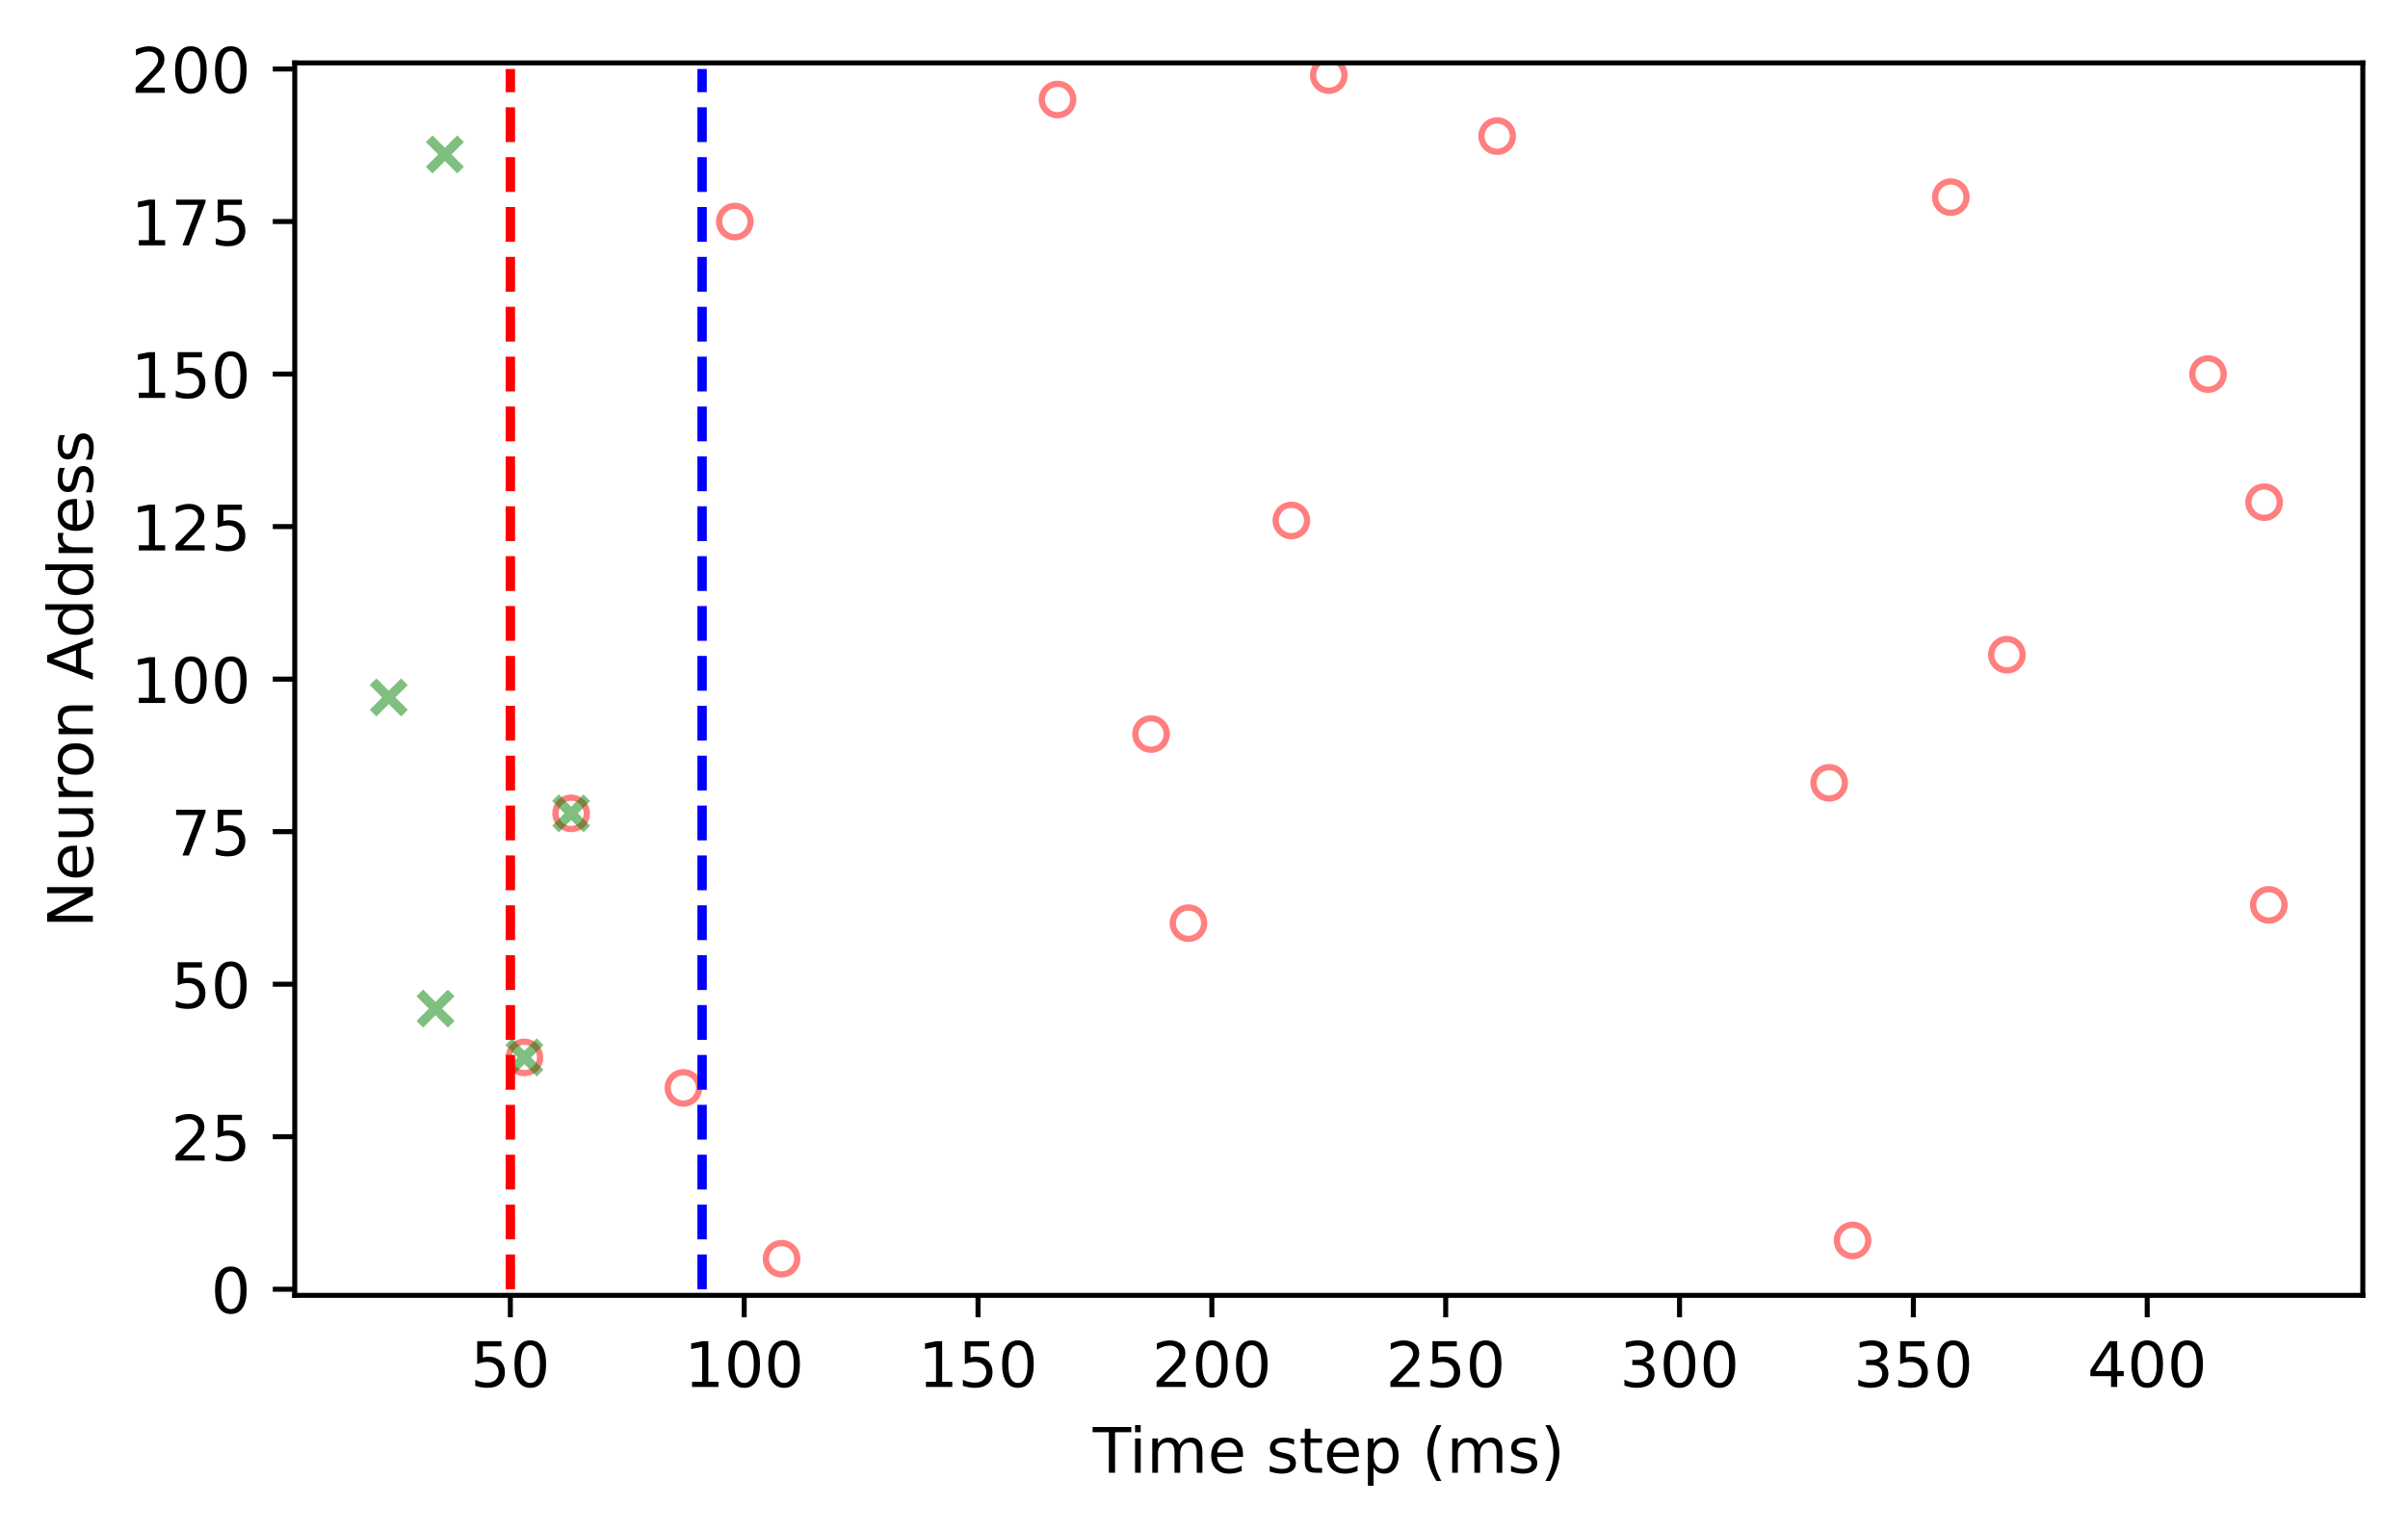
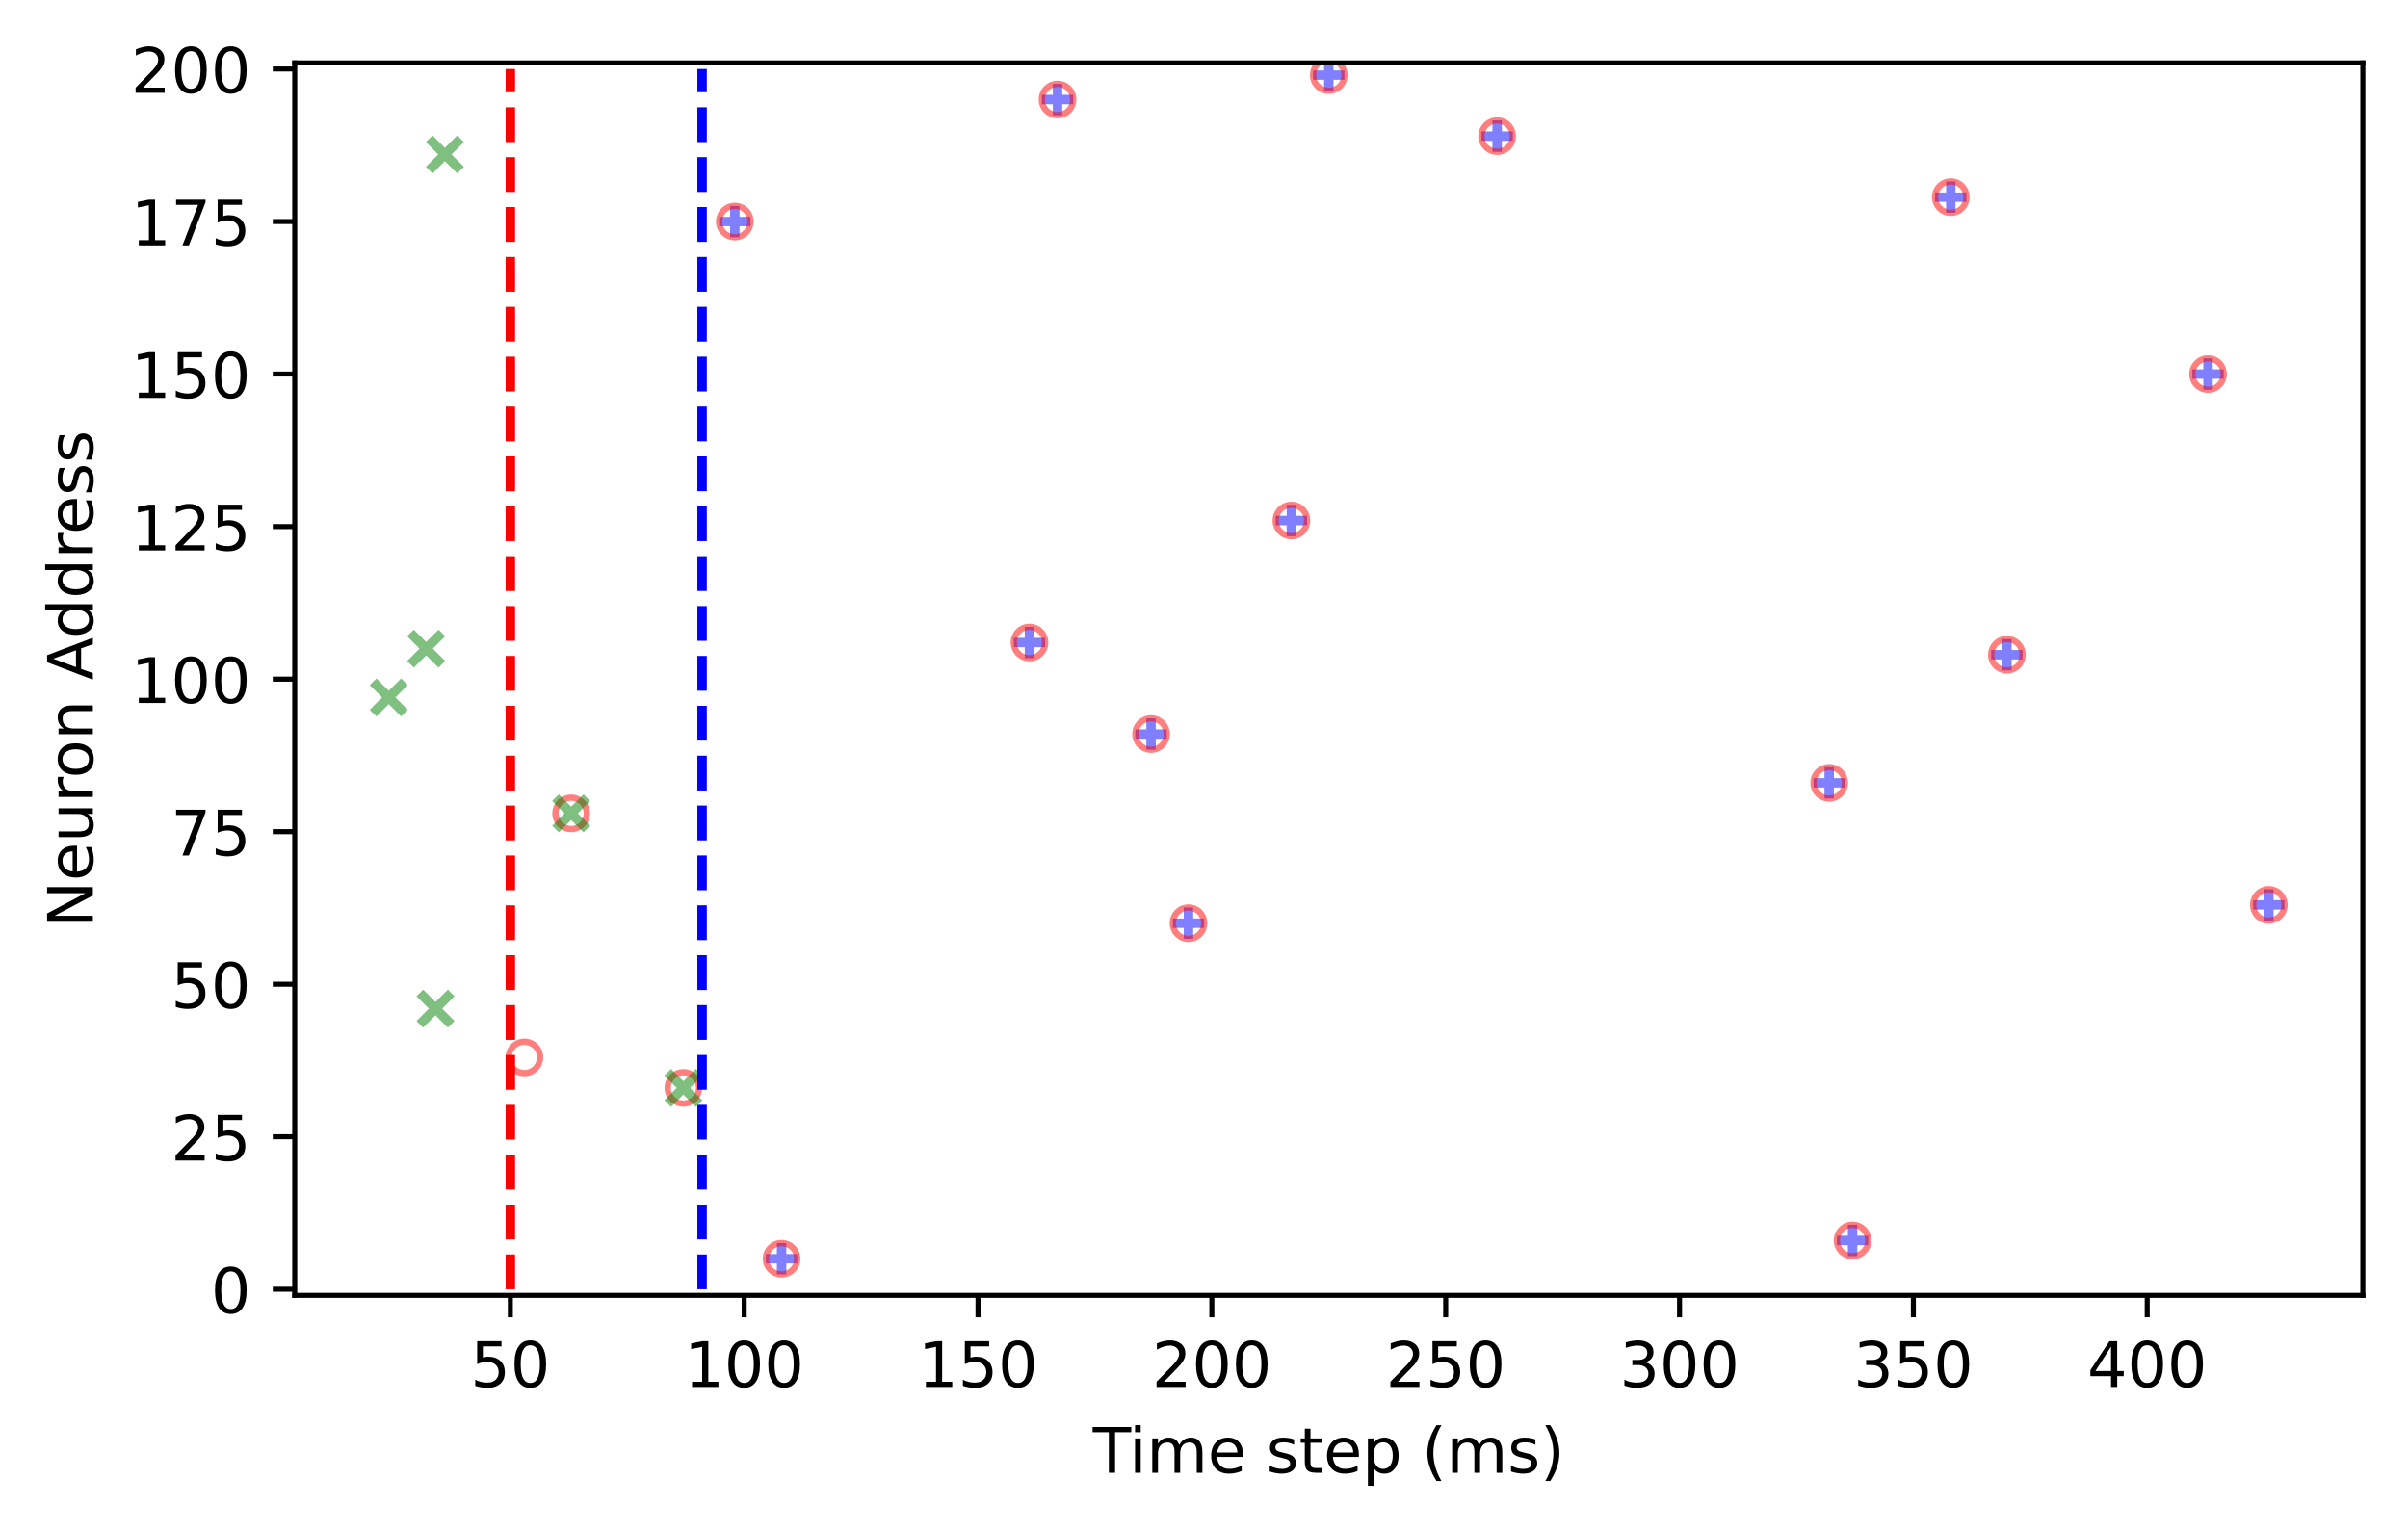
<svg xmlns="http://www.w3.org/2000/svg" xmlns:xlink="http://www.w3.org/1999/xlink" width="383.693pt" height="244.024pt" viewBox="0 0 383.693 244.024" version="1.1">
  <defs>
    <style type="text/css">*{stroke-linejoin: round; stroke-linecap: butt}</style>
  </defs>
  <g id="figure_1">
    <g id="patch_1">
      <path d="M 0 244.024  L 383.693 244.024  L 383.693 0  L 0 0  L 0 244.024  z " style="fill: none" />
    </g>
    <g id="axes_1">
      <g id="patch_2">
        <path d="M 46.966 206.468  L 376.493 206.468  L 376.493 10.027  L 46.966 10.027  L 46.966 206.468  z " style="fill: none" />
      </g>
-       <g id="PathCollection_1" />
+       <g id="PathCollection_1">
+         <defs>
+           <path id="m004d55f150" d="M -2.5 0  L 2.5 0  M 0 2.5  L 0 -2.5  " style="stroke: #0000ff; stroke-opacity: 0.5; stroke-width: 1.5" />
+         </defs>
+         <g clip-path="url(#p6f3ecfd8e0)">
+           <use xlink:href="#m004d55f150" x="117.089" y="35.311" style="fill: #0000ff; fill-opacity: 0.5; stroke: #0000ff; stroke-opacity: 0.5; stroke-width: 1.5" />
+           <use xlink:href="#m004d55f150" x="124.541" y="200.633" style="fill: #0000ff; fill-opacity: 0.5; stroke: #0000ff; stroke-opacity: 0.5; stroke-width: 1.5" />
+           <use xlink:href="#m004d55f150" x="164.037" y="102.412" style="fill: #0000ff; fill-opacity: 0.5; stroke: #0000ff; stroke-opacity: 0.5; stroke-width: 1.5" />
+           <use xlink:href="#m004d55f150" x="168.508" y="15.862" style="fill: #0000ff; fill-opacity: 0.5; stroke: #0000ff; stroke-opacity: 0.5; stroke-width: 1.5" />
+           <use xlink:href="#m004d55f150" x="183.412" y="117" style="fill: #0000ff; fill-opacity: 0.5; stroke: #0000ff; stroke-opacity: 0.5; stroke-width: 1.5" />
+           <use xlink:href="#m004d55f150" x="189.373" y="147.146" style="fill: #0000ff; fill-opacity: 0.5; stroke: #0000ff; stroke-opacity: 0.5; stroke-width: 1.5" />
+           <use xlink:href="#m004d55f150" x="205.768" y="82.963" style="fill: #0000ff; fill-opacity: 0.5; stroke: #0000ff; stroke-opacity: 0.5; stroke-width: 1.5" />
+           <use xlink:href="#m004d55f150" x="211.729" y="11.972" style="fill: #0000ff; fill-opacity: 0.5; stroke: #0000ff; stroke-opacity: 0.5; stroke-width: 1.5" />
+           <use xlink:href="#m004d55f150" x="238.557" y="21.696" style="fill: #0000ff; fill-opacity: 0.5; stroke: #0000ff; stroke-opacity: 0.5; stroke-width: 1.5" />
+           <use xlink:href="#m004d55f150" x="291.466" y="124.779" style="fill: #0000ff; fill-opacity: 0.5; stroke: #0000ff; stroke-opacity: 0.5; stroke-width: 1.5" />
+           <use xlink:href="#m004d55f150" x="295.192" y="197.715" style="fill: #0000ff; fill-opacity: 0.5; stroke: #0000ff; stroke-opacity: 0.5; stroke-width: 1.5" />
+           <use xlink:href="#m004d55f150" x="310.841" y="31.421" style="fill: #0000ff; fill-opacity: 0.5; stroke: #0000ff; stroke-opacity: 0.5; stroke-width: 1.5" />
+           <use xlink:href="#m004d55f150" x="319.783" y="104.357" style="fill: #0000ff; fill-opacity: 0.5; stroke: #0000ff; stroke-opacity: 0.5; stroke-width: 1.5" />
+           <use xlink:href="#m004d55f150" x="351.827" y="59.623" style="fill: #0000ff; fill-opacity: 0.5; stroke: #0000ff; stroke-opacity: 0.5; stroke-width: 1.5" />
+           <use xlink:href="#m004d55f150" x="361.515" y="144.229" style="fill: #0000ff; fill-opacity: 0.5; stroke: #0000ff; stroke-opacity: 0.5; stroke-width: 1.5" />
+         </g>
+       </g>
      <g id="PathCollection_2">
        <defs>
-           <path id="C0_0_e80f105167" d="M 0 2.5  C 0.663 2.5 1.299 2.237 1.768 1.768  C 2.237 1.299 2.5 0.663 2.5 -0  C 2.5 -0.663 2.237 -1.299 1.768 -1.768  C 1.299 -2.237 0.663 -2.5 0 -2.5  C -0.663 -2.5 -1.299 -2.237 -1.768 -1.768  C -2.237 -1.299 -2.5 -0.663 -2.5 0  C -2.5 0.663 -2.237 1.299 -1.768 1.768  C -1.299 2.237 -0.663 2.5 0 2.5  z " />
+           <path id="C0_0_56d99f7265" d="M 0 2.5  C 0.663 2.5 1.299 2.237 1.768 1.768  C 2.237 1.299 2.5 0.663 2.5 -0  C 2.5 -0.663 2.237 -1.299 1.768 -1.768  C 1.299 -2.237 0.663 -2.5 0 -2.5  C -0.663 -2.5 -1.299 -2.237 -1.768 -1.768  C -2.237 -1.299 -2.5 -0.663 -2.5 0  C -2.5 0.663 -2.237 1.299 -1.768 1.768  C -1.299 2.237 -0.663 2.5 0 2.5  z " />
        </defs>
-         <g clip-path="url(#pa997ba2693)">
-           <use xlink:href="#C0_0_e80f105167" x="83.555" y="168.541" style="fill: none; stroke: #ff0000; stroke-opacity: 0.5" />
-         </g>
-         <g clip-path="url(#pa997ba2693)">
-           <use xlink:href="#C0_0_e80f105167" x="91.007" y="129.642" style="fill: none; stroke: #ff0000; stroke-opacity: 0.5" />
-         </g>
-         <g clip-path="url(#pa997ba2693)">
-           <use xlink:href="#C0_0_e80f105167" x="108.892" y="173.403" style="fill: none; stroke: #ff0000; stroke-opacity: 0.5" />
-         </g>
-         <g clip-path="url(#pa997ba2693)">
-           <use xlink:href="#C0_0_e80f105167" x="117.089" y="35.311" style="fill: none; stroke: #ff0000; stroke-opacity: 0.5" />
-         </g>
-         <g clip-path="url(#pa997ba2693)">
-           <use xlink:href="#C0_0_e80f105167" x="124.541" y="200.633" style="fill: none; stroke: #ff0000; stroke-opacity: 0.5" />
-         </g>
-         <g clip-path="url(#pa997ba2693)">
-           <use xlink:href="#C0_0_e80f105167" x="168.508" y="15.862" style="fill: none; stroke: #ff0000; stroke-opacity: 0.5" />
-         </g>
-         <g clip-path="url(#pa997ba2693)">
-           <use xlink:href="#C0_0_e80f105167" x="183.412" y="117" style="fill: none; stroke: #ff0000; stroke-opacity: 0.5" />
-         </g>
-         <g clip-path="url(#pa997ba2693)">
-           <use xlink:href="#C0_0_e80f105167" x="189.373" y="147.146" style="fill: none; stroke: #ff0000; stroke-opacity: 0.5" />
-         </g>
-         <g clip-path="url(#pa997ba2693)">
-           <use xlink:href="#C0_0_e80f105167" x="205.768" y="82.963" style="fill: none; stroke: #ff0000; stroke-opacity: 0.5" />
-         </g>
-         <g clip-path="url(#pa997ba2693)">
-           <use xlink:href="#C0_0_e80f105167" x="211.729" y="11.972" style="fill: none; stroke: #ff0000; stroke-opacity: 0.5" />
-         </g>
-         <g clip-path="url(#pa997ba2693)">
-           <use xlink:href="#C0_0_e80f105167" x="238.557" y="21.696" style="fill: none; stroke: #ff0000; stroke-opacity: 0.5" />
-         </g>
-         <g clip-path="url(#pa997ba2693)">
-           <use xlink:href="#C0_0_e80f105167" x="291.466" y="124.779" style="fill: none; stroke: #ff0000; stroke-opacity: 0.5" />
-         </g>
-         <g clip-path="url(#pa997ba2693)">
-           <use xlink:href="#C0_0_e80f105167" x="295.192" y="197.715" style="fill: none; stroke: #ff0000; stroke-opacity: 0.5" />
-         </g>
-         <g clip-path="url(#pa997ba2693)">
-           <use xlink:href="#C0_0_e80f105167" x="310.841" y="31.421" style="fill: none; stroke: #ff0000; stroke-opacity: 0.5" />
-         </g>
-         <g clip-path="url(#pa997ba2693)">
-           <use xlink:href="#C0_0_e80f105167" x="319.783" y="104.357" style="fill: none; stroke: #ff0000; stroke-opacity: 0.5" />
-         </g>
-         <g clip-path="url(#pa997ba2693)">
-           <use xlink:href="#C0_0_e80f105167" x="351.827" y="59.623" style="fill: none; stroke: #ff0000; stroke-opacity: 0.5" />
-         </g>
-         <g clip-path="url(#pa997ba2693)">
-           <use xlink:href="#C0_0_e80f105167" x="360.769" y="80.045" style="fill: none; stroke: #ff0000; stroke-opacity: 0.5" />
-         </g>
-         <g clip-path="url(#pa997ba2693)">
-           <use xlink:href="#C0_0_e80f105167" x="361.515" y="144.229" style="fill: none; stroke: #ff0000; stroke-opacity: 0.5" />
+         <g clip-path="url(#p6f3ecfd8e0)">
+           <use xlink:href="#C0_0_56d99f7265" x="83.555" y="168.541" style="fill: none; stroke: #ff0000; stroke-opacity: 0.5" />
+         </g>
+         <g clip-path="url(#p6f3ecfd8e0)">
+           <use xlink:href="#C0_0_56d99f7265" x="91.007" y="129.642" style="fill: none; stroke: #ff0000; stroke-opacity: 0.5" />
+         </g>
+         <g clip-path="url(#p6f3ecfd8e0)">
+           <use xlink:href="#C0_0_56d99f7265" x="108.892" y="173.403" style="fill: none; stroke: #ff0000; stroke-opacity: 0.5" />
+         </g>
+         <g clip-path="url(#p6f3ecfd8e0)">
+           <use xlink:href="#C0_0_56d99f7265" x="117.089" y="35.311" style="fill: none; stroke: #ff0000; stroke-opacity: 0.5" />
+         </g>
+         <g clip-path="url(#p6f3ecfd8e0)">
+           <use xlink:href="#C0_0_56d99f7265" x="124.541" y="200.633" style="fill: none; stroke: #ff0000; stroke-opacity: 0.5" />
+         </g>
+         <g clip-path="url(#p6f3ecfd8e0)">
+           <use xlink:href="#C0_0_56d99f7265" x="164.037" y="102.412" style="fill: none; stroke: #ff0000; stroke-opacity: 0.5" />
+         </g>
+         <g clip-path="url(#p6f3ecfd8e0)">
+           <use xlink:href="#C0_0_56d99f7265" x="168.508" y="15.862" style="fill: none; stroke: #ff0000; stroke-opacity: 0.5" />
+         </g>
+         <g clip-path="url(#p6f3ecfd8e0)">
+           <use xlink:href="#C0_0_56d99f7265" x="183.412" y="117" style="fill: none; stroke: #ff0000; stroke-opacity: 0.5" />
+         </g>
+         <g clip-path="url(#p6f3ecfd8e0)">
+           <use xlink:href="#C0_0_56d99f7265" x="189.373" y="147.146" style="fill: none; stroke: #ff0000; stroke-opacity: 0.5" />
+         </g>
+         <g clip-path="url(#p6f3ecfd8e0)">
+           <use xlink:href="#C0_0_56d99f7265" x="205.768" y="82.963" style="fill: none; stroke: #ff0000; stroke-opacity: 0.5" />
+         </g>
+         <g clip-path="url(#p6f3ecfd8e0)">
+           <use xlink:href="#C0_0_56d99f7265" x="211.729" y="11.972" style="fill: none; stroke: #ff0000; stroke-opacity: 0.5" />
+         </g>
+         <g clip-path="url(#p6f3ecfd8e0)">
+           <use xlink:href="#C0_0_56d99f7265" x="238.557" y="21.696" style="fill: none; stroke: #ff0000; stroke-opacity: 0.5" />
+         </g>
+         <g clip-path="url(#p6f3ecfd8e0)">
+           <use xlink:href="#C0_0_56d99f7265" x="291.466" y="124.779" style="fill: none; stroke: #ff0000; stroke-opacity: 0.5" />
+         </g>
+         <g clip-path="url(#p6f3ecfd8e0)">
+           <use xlink:href="#C0_0_56d99f7265" x="295.192" y="197.715" style="fill: none; stroke: #ff0000; stroke-opacity: 0.5" />
+         </g>
+         <g clip-path="url(#p6f3ecfd8e0)">
+           <use xlink:href="#C0_0_56d99f7265" x="310.841" y="31.421" style="fill: none; stroke: #ff0000; stroke-opacity: 0.5" />
+         </g>
+         <g clip-path="url(#p6f3ecfd8e0)">
+           <use xlink:href="#C0_0_56d99f7265" x="319.783" y="104.357" style="fill: none; stroke: #ff0000; stroke-opacity: 0.5" />
+         </g>
+         <g clip-path="url(#p6f3ecfd8e0)">
+           <use xlink:href="#C0_0_56d99f7265" x="351.827" y="59.623" style="fill: none; stroke: #ff0000; stroke-opacity: 0.5" />
+         </g>
+         <g clip-path="url(#p6f3ecfd8e0)">
+           <use xlink:href="#C0_0_56d99f7265" x="361.515" y="144.229" style="fill: none; stroke: #ff0000; stroke-opacity: 0.5" />
        </g>
      </g>
      <g id="PathCollection_3">
        <defs>
-           <path id="m07965650d2" d="M -2.5 2.5  L 2.5 -2.5  M -2.5 -2.5  L 2.5 2.5  " style="stroke: #008000; stroke-opacity: 0.5; stroke-width: 1.5" />
+           <path id="m77b1d04d56" d="M -2.5 2.5  L 2.5 -2.5  M -2.5 -2.5  L 2.5 2.5  " style="stroke: #008000; stroke-opacity: 0.5; stroke-width: 1.5" />
        </defs>
-         <g clip-path="url(#pa997ba2693)">
-           <use xlink:href="#m07965650d2" x="61.944" y="111.165" style="fill: #008000; fill-opacity: 0.5; stroke: #008000; stroke-opacity: 0.5; stroke-width: 1.5" />
-           <use xlink:href="#m07965650d2" x="69.396" y="160.761" style="fill: #008000; fill-opacity: 0.5; stroke: #008000; stroke-opacity: 0.5; stroke-width: 1.5" />
-           <use xlink:href="#m07965650d2" x="70.887" y="24.614" style="fill: #008000; fill-opacity: 0.5; stroke: #008000; stroke-opacity: 0.5; stroke-width: 1.5" />
-           <use xlink:href="#m07965650d2" x="83.555" y="168.541" style="fill: #008000; fill-opacity: 0.5; stroke: #008000; stroke-opacity: 0.5; stroke-width: 1.5" />
-           <use xlink:href="#m07965650d2" x="91.007" y="129.642" style="fill: #008000; fill-opacity: 0.5; stroke: #008000; stroke-opacity: 0.5; stroke-width: 1.5" />
+         <g clip-path="url(#p6f3ecfd8e0)">
+           <use xlink:href="#m77b1d04d56" x="61.944" y="111.165" style="fill: #008000; fill-opacity: 0.5; stroke: #008000; stroke-opacity: 0.5; stroke-width: 1.5" />
+           <use xlink:href="#m77b1d04d56" x="67.906" y="103.385" style="fill: #008000; fill-opacity: 0.5; stroke: #008000; stroke-opacity: 0.5; stroke-width: 1.5" />
+           <use xlink:href="#m77b1d04d56" x="69.396" y="160.761" style="fill: #008000; fill-opacity: 0.5; stroke: #008000; stroke-opacity: 0.5; stroke-width: 1.5" />
+           <use xlink:href="#m77b1d04d56" x="70.887" y="24.614" style="fill: #008000; fill-opacity: 0.5; stroke: #008000; stroke-opacity: 0.5; stroke-width: 1.5" />
+           <use xlink:href="#m77b1d04d56" x="91.007" y="129.642" style="fill: #008000; fill-opacity: 0.5; stroke: #008000; stroke-opacity: 0.5; stroke-width: 1.5" />
+           <use xlink:href="#m77b1d04d56" x="108.892" y="173.403" style="fill: #008000; fill-opacity: 0.5; stroke: #008000; stroke-opacity: 0.5; stroke-width: 1.5" />
        </g>
      </g>
      <g id="matplotlib.axis_1">
        <g id="xtick_1">
          <g id="line2d_1">
            <defs>
-               <path id="m03607d259b" d="M 0 0  L 0 3.5  " style="stroke: #000000; stroke-width: 0.8" />
+               <path id="m6f92767299" d="M 0 0  L 0 3.5  " style="stroke: #000000; stroke-width: 0.8" />
            </defs>
            <g>
-               <use xlink:href="#m03607d259b" x="81.319" y="206.468" style="stroke: #000000; stroke-width: 0.8" />
+               <use xlink:href="#m6f92767299" x="81.319" y="206.468" style="stroke: #000000; stroke-width: 0.8" />
            </g>
          </g>
          <g id="text_1">
            <g transform="translate(74.95686 221.0661) scale(0.1 -0.1)">
              <defs>
                <path id="DejaVuSans-35" d="M 691 4666  L 3169 4666  L 3169 4134  L 1269 4134  L 1269 2991  Q 1406 3038 1543 3061  Q 1681 3084 1819 3084  Q 2600 3084 3056 2656  Q 3513 2228 3513 1497  Q 3513 744 3044 326  Q 2575 -91 1722 -91  Q 1428 -91 1123 -41  Q 819 9 494 109  L 494 744  Q 775 591 1075 516  Q 1375 441 1709 441  Q 2250 441 2565 725  Q 2881 1009 2881 1497  Q 2881 1984 2565 2268  Q 2250 2553 1709 2553  Q 1456 2553 1204 2497  Q 953 2441 691 2322  L 691 4666  z " transform="scale(0.015625)" />
                <path id="DejaVuSans-30" d="M 2034 4250  Q 1547 4250 1301 3770  Q 1056 3291 1056 2328  Q 1056 1369 1301 889  Q 1547 409 2034 409  Q 2525 409 2770 889  Q 3016 1369 3016 2328  Q 3016 3291 2770 3770  Q 2525 4250 2034 4250  z M 2034 4750  Q 2819 4750 3233 4129  Q 3647 3509 3647 2328  Q 3647 1150 3233 529  Q 2819 -91 2034 -91  Q 1250 -91 836 529  Q 422 1150 422 2328  Q 422 3509 836 4129  Q 1250 4750 2034 4750  z " transform="scale(0.015625)" />
              </defs>
              <use xlink:href="#DejaVuSans-35" />
              <use xlink:href="#DejaVuSans-30" transform="translate(63.62305 0)" />
            </g>
          </g>
        </g>
        <g id="xtick_2">
          <g id="line2d_2">
            <g>
-               <use xlink:href="#m03607d259b" x="118.579" y="206.468" style="stroke: #000000; stroke-width: 0.8" />
+               <use xlink:href="#m6f92767299" x="118.579" y="206.468" style="stroke: #000000; stroke-width: 0.8" />
            </g>
          </g>
          <g id="text_2">
            <g transform="translate(109.0356 221.0661) scale(0.1 -0.1)">
              <defs>
                <path id="DejaVuSans-31" d="M 794 531  L 1825 531  L 1825 4091  L 703 3866  L 703 4441  L 1819 4666  L 2450 4666  L 2450 531  L 3481 531  L 3481 0  L 794 0  L 794 531  z " transform="scale(0.015625)" />
              </defs>
              <use xlink:href="#DejaVuSans-31" />
              <use xlink:href="#DejaVuSans-30" transform="translate(63.62305 0)" />
              <use xlink:href="#DejaVuSans-30" transform="translate(127.2461 0)" />
            </g>
          </g>
        </g>
        <g id="xtick_3">
          <g id="line2d_3">
            <g>
-               <use xlink:href="#m03607d259b" x="155.839" y="206.468" style="stroke: #000000; stroke-width: 0.8" />
+               <use xlink:href="#m6f92767299" x="155.839" y="206.468" style="stroke: #000000; stroke-width: 0.8" />
            </g>
          </g>
          <g id="text_3">
            <g transform="translate(146.2956 221.0661) scale(0.1 -0.1)">
              <use xlink:href="#DejaVuSans-31" />
              <use xlink:href="#DejaVuSans-35" transform="translate(63.62305 0)" />
              <use xlink:href="#DejaVuSans-30" transform="translate(127.2461 0)" />
            </g>
          </g>
        </g>
        <g id="xtick_4">
          <g id="line2d_4">
            <g>
-               <use xlink:href="#m03607d259b" x="193.099" y="206.468" style="stroke: #000000; stroke-width: 0.8" />
+               <use xlink:href="#m6f92767299" x="193.099" y="206.468" style="stroke: #000000; stroke-width: 0.8" />
            </g>
          </g>
          <g id="text_4">
            <g transform="translate(183.5556 221.0661) scale(0.1 -0.1)">
              <defs>
                <path id="DejaVuSans-32" d="M 1228 531  L 3431 531  L 3431 0  L 469 0  L 469 531  Q 828 903 1448 1529  Q 2069 2156 2228 2338  Q 2531 2678 2651 2914  Q 2772 3150 2772 3378  Q 2772 3750 2511 3984  Q 2250 4219 1831 4219  Q 1534 4219 1204 4116  Q 875 4013 500 3803  L 500 4441  Q 881 4594 1212 4672  Q 1544 4750 1819 4750  Q 2544 4750 2975 4387  Q 3406 4025 3406 3419  Q 3406 3131 3298 2873  Q 3191 2616 2906 2266  Q 2828 2175 2409 1742  Q 1991 1309 1228 531  z " transform="scale(0.015625)" />
              </defs>
              <use xlink:href="#DejaVuSans-32" />
              <use xlink:href="#DejaVuSans-30" transform="translate(63.62305 0)" />
              <use xlink:href="#DejaVuSans-30" transform="translate(127.2461 0)" />
            </g>
          </g>
        </g>
        <g id="xtick_5">
          <g id="line2d_5">
            <g>
-               <use xlink:href="#m03607d259b" x="230.359" y="206.468" style="stroke: #000000; stroke-width: 0.8" />
+               <use xlink:href="#m6f92767299" x="230.359" y="206.468" style="stroke: #000000; stroke-width: 0.8" />
            </g>
          </g>
          <g id="text_5">
            <g transform="translate(220.8157 221.0661) scale(0.1 -0.1)">
              <use xlink:href="#DejaVuSans-32" />
              <use xlink:href="#DejaVuSans-35" transform="translate(63.62305 0)" />
              <use xlink:href="#DejaVuSans-30" transform="translate(127.2461 0)" />
            </g>
          </g>
        </g>
        <g id="xtick_6">
          <g id="line2d_6">
            <g>
-               <use xlink:href="#m03607d259b" x="267.619" y="206.468" style="stroke: #000000; stroke-width: 0.8" />
+               <use xlink:href="#m6f92767299" x="267.619" y="206.468" style="stroke: #000000; stroke-width: 0.8" />
            </g>
          </g>
          <g id="text_6">
            <g transform="translate(258.0757 221.0661) scale(0.1 -0.1)">
              <defs>
                <path id="DejaVuSans-33" d="M 2597 2516  Q 3050 2419 3304 2112  Q 3559 1806 3559 1356  Q 3559 666 3084 287  Q 2609 -91 1734 -91  Q 1441 -91 1130 -33  Q 819 25 488 141  L 488 750  Q 750 597 1062 519  Q 1375 441 1716 441  Q 2309 441 2620 675  Q 2931 909 2931 1356  Q 2931 1769 2642 2001  Q 2353 2234 1838 2234  L 1294 2234  L 1294 2753  L 1863 2753  Q 2328 2753 2575 2939  Q 2822 3125 2822 3475  Q 2822 3834 2567 4026  Q 2313 4219 1838 4219  Q 1578 4219 1281 4162  Q 984 4106 628 3988  L 628 4550  Q 988 4650 1302 4700  Q 1616 4750 1894 4750  Q 2613 4750 3031 4423  Q 3450 4097 3450 3541  Q 3450 3153 3228 2886  Q 3006 2619 2597 2516  z " transform="scale(0.015625)" />
              </defs>
              <use xlink:href="#DejaVuSans-33" />
              <use xlink:href="#DejaVuSans-30" transform="translate(63.62305 0)" />
              <use xlink:href="#DejaVuSans-30" transform="translate(127.2461 0)" />
            </g>
          </g>
        </g>
        <g id="xtick_7">
          <g id="line2d_7">
            <g>
-               <use xlink:href="#m03607d259b" x="304.879" y="206.468" style="stroke: #000000; stroke-width: 0.8" />
+               <use xlink:href="#m6f92767299" x="304.879" y="206.468" style="stroke: #000000; stroke-width: 0.8" />
            </g>
          </g>
          <g id="text_7">
            <g transform="translate(295.3357 221.0661) scale(0.1 -0.1)">
              <use xlink:href="#DejaVuSans-33" />
              <use xlink:href="#DejaVuSans-35" transform="translate(63.62305 0)" />
              <use xlink:href="#DejaVuSans-30" transform="translate(127.2461 0)" />
            </g>
          </g>
        </g>
        <g id="xtick_8">
          <g id="line2d_8">
            <g>
-               <use xlink:href="#m03607d259b" x="342.139" y="206.468" style="stroke: #000000; stroke-width: 0.8" />
+               <use xlink:href="#m6f92767299" x="342.139" y="206.468" style="stroke: #000000; stroke-width: 0.8" />
            </g>
          </g>
          <g id="text_8">
            <g transform="translate(332.5957 221.0661) scale(0.1 -0.1)">
              <defs>
                <path id="DejaVuSans-34" d="M 2419 4116  L 825 1625  L 2419 1625  L 2419 4116  z M 2253 4666  L 3047 4666  L 3047 1625  L 3713 1625  L 3713 1100  L 3047 1100  L 3047 0  L 2419 0  L 2419 1100  L 313 1100  L 313 1709  L 2253 4666  z " transform="scale(0.015625)" />
              </defs>
              <use xlink:href="#DejaVuSans-34" />
              <use xlink:href="#DejaVuSans-30" transform="translate(63.62305 0)" />
              <use xlink:href="#DejaVuSans-30" transform="translate(127.2461 0)" />
            </g>
          </g>
        </g>
        <g id="text_9">
          <g transform="translate(174.1255 234.7442) scale(0.1 -0.1)">
            <defs>
              <path id="DejaVuSans-54" d="M -19 4666  L 3928 4666  L 3928 4134  L 2272 4134  L 2272 0  L 1638 0  L 1638 4134  L -19 4134  L -19 4666  z " transform="scale(0.015625)" />
              <path id="DejaVuSans-69" d="M 603 3500  L 1178 3500  L 1178 0  L 603 0  L 603 3500  z M 603 4863  L 1178 4863  L 1178 4134  L 603 4134  L 603 4863  z " transform="scale(0.015625)" />
              <path id="DejaVuSans-6d" d="M 3328 2828  Q 3544 3216 3844 3400  Q 4144 3584 4550 3584  Q 5097 3584 5394 3201  Q 5691 2819 5691 2113  L 5691 0  L 5113 0  L 5113 2094  Q 5113 2597 4934 2840  Q 4756 3084 4391 3084  Q 3944 3084 3684 2787  Q 3425 2491 3425 1978  L 3425 0  L 2847 0  L 2847 2094  Q 2847 2600 2669 2842  Q 2491 3084 2119 3084  Q 1678 3084 1418 2786  Q 1159 2488 1159 1978  L 1159 0  L 581 0  L 581 3500  L 1159 3500  L 1159 2956  Q 1356 3278 1631 3431  Q 1906 3584 2284 3584  Q 2666 3584 2933 3390  Q 3200 3197 3328 2828  z " transform="scale(0.015625)" />
              <path id="DejaVuSans-65" d="M 3597 1894  L 3597 1613  L 953 1613  Q 991 1019 1311 708  Q 1631 397 2203 397  Q 2534 397 2845 478  Q 3156 559 3463 722  L 3463 178  Q 3153 47 2828 -22  Q 2503 -91 2169 -91  Q 1331 -91 842 396  Q 353 884 353 1716  Q 353 2575 817 3079  Q 1281 3584 2069 3584  Q 2775 3584 3186 3129  Q 3597 2675 3597 1894  z M 3022 2063  Q 3016 2534 2758 2815  Q 2500 3097 2075 3097  Q 1594 3097 1305 2825  Q 1016 2553 972 2059  L 3022 2063  z " transform="scale(0.015625)" />
              <path id="DejaVuSans-20" transform="scale(0.015625)" />
              <path id="DejaVuSans-73" d="M 2834 3397  L 2834 2853  Q 2591 2978 2328 3040  Q 2066 3103 1784 3103  Q 1356 3103 1142 2972  Q 928 2841 928 2578  Q 928 2378 1081 2264  Q 1234 2150 1697 2047  L 1894 2003  Q 2506 1872 2764 1633  Q 3022 1394 3022 966  Q 3022 478 2636 193  Q 2250 -91 1575 -91  Q 1294 -91 989 -36  Q 684 19 347 128  L 347 722  Q 666 556 975 473  Q 1284 391 1588 391  Q 1994 391 2212 530  Q 2431 669 2431 922  Q 2431 1156 2273 1281  Q 2116 1406 1581 1522  L 1381 1569  Q 847 1681 609 1914  Q 372 2147 372 2553  Q 372 3047 722 3315  Q 1072 3584 1716 3584  Q 2034 3584 2315 3537  Q 2597 3491 2834 3397  z " transform="scale(0.015625)" />
              <path id="DejaVuSans-74" d="M 1172 4494  L 1172 3500  L 2356 3500  L 2356 3053  L 1172 3053  L 1172 1153  Q 1172 725 1289 603  Q 1406 481 1766 481  L 2356 481  L 2356 0  L 1766 0  Q 1100 0 847 248  Q 594 497 594 1153  L 594 3053  L 172 3053  L 172 3500  L 594 3500  L 594 4494  L 1172 4494  z " transform="scale(0.015625)" />
              <path id="DejaVuSans-70" d="M 1159 525  L 1159 -1331  L 581 -1331  L 581 3500  L 1159 3500  L 1159 2969  Q 1341 3281 1617 3432  Q 1894 3584 2278 3584  Q 2916 3584 3314 3078  Q 3713 2572 3713 1747  Q 3713 922 3314 415  Q 2916 -91 2278 -91  Q 1894 -91 1617 61  Q 1341 213 1159 525  z M 3116 1747  Q 3116 2381 2855 2742  Q 2594 3103 2138 3103  Q 1681 3103 1420 2742  Q 1159 2381 1159 1747  Q 1159 1113 1420 752  Q 1681 391 2138 391  Q 2594 391 2855 752  Q 3116 1113 3116 1747  z " transform="scale(0.015625)" />
              <path id="DejaVuSans-28" d="M 1984 4856  Q 1566 4138 1362 3434  Q 1159 2731 1159 2009  Q 1159 1288 1364 580  Q 1569 -128 1984 -844  L 1484 -844  Q 1016 -109 783 600  Q 550 1309 550 2009  Q 550 2706 781 3412  Q 1013 4119 1484 4856  L 1984 4856  z " transform="scale(0.015625)" />
              <path id="DejaVuSans-29" d="M 513 4856  L 1013 4856  Q 1481 4119 1714 3412  Q 1947 2706 1947 2009  Q 1947 1309 1714 600  Q 1481 -109 1013 -844  L 513 -844  Q 928 -128 1133 580  Q 1338 1288 1338 2009  Q 1338 2731 1133 3434  Q 928 4138 513 4856  z " transform="scale(0.015625)" />
            </defs>
            <use xlink:href="#DejaVuSans-54" />
            <use xlink:href="#DejaVuSans-69" transform="translate(57.95898 0)" />
            <use xlink:href="#DejaVuSans-6d" transform="translate(85.74219 0)" />
            <use xlink:href="#DejaVuSans-65" transform="translate(183.1543 0)" />
            <use xlink:href="#DejaVuSans-20" transform="translate(244.6777 0)" />
            <use xlink:href="#DejaVuSans-73" transform="translate(276.4648 0)" />
            <use xlink:href="#DejaVuSans-74" transform="translate(328.5645 0)" />
            <use xlink:href="#DejaVuSans-65" transform="translate(367.7734 0)" />
            <use xlink:href="#DejaVuSans-70" transform="translate(429.2969 0)" />
            <use xlink:href="#DejaVuSans-20" transform="translate(492.7734 0)" />
            <use xlink:href="#DejaVuSans-28" transform="translate(524.5605 0)" />
            <use xlink:href="#DejaVuSans-6d" transform="translate(563.5742 0)" />
            <use xlink:href="#DejaVuSans-73" transform="translate(660.9863 0)" />
            <use xlink:href="#DejaVuSans-29" transform="translate(713.0859 0)" />
          </g>
        </g>
      </g>
      <g id="matplotlib.axis_2">
        <g id="ytick_1">
          <g id="line2d_9">
            <defs>
-               <path id="m7c5eec6927" d="M 0 0  L -3.5 0  " style="stroke: #000000; stroke-width: 0.8" />
+               <path id="m11301c85cb" d="M 0 0  L -3.5 0  " style="stroke: #000000; stroke-width: 0.8" />
            </defs>
            <g>
-               <use xlink:href="#m7c5eec6927" x="46.966" y="205.495" style="stroke: #000000; stroke-width: 0.8" />
+               <use xlink:href="#m11301c85cb" x="46.966" y="205.495" style="stroke: #000000; stroke-width: 0.8" />
            </g>
          </g>
          <g id="text_10">
            <g transform="translate(33.60312 209.2944) scale(0.1 -0.1)">
              <use xlink:href="#DejaVuSans-30" />
            </g>
          </g>
        </g>
        <g id="ytick_2">
          <g id="line2d_10">
            <g>
-               <use xlink:href="#m7c5eec6927" x="46.966" y="181.183" style="stroke: #000000; stroke-width: 0.8" />
+               <use xlink:href="#m11301c85cb" x="46.966" y="181.183" style="stroke: #000000; stroke-width: 0.8" />
            </g>
          </g>
          <g id="text_11">
            <g transform="translate(27.24063 184.9824) scale(0.1 -0.1)">
              <use xlink:href="#DejaVuSans-32" />
              <use xlink:href="#DejaVuSans-35" transform="translate(63.62305 0)" />
            </g>
          </g>
        </g>
        <g id="ytick_3">
          <g id="line2d_11">
            <g>
-               <use xlink:href="#m7c5eec6927" x="46.966" y="156.871" style="stroke: #000000; stroke-width: 0.8" />
+               <use xlink:href="#m11301c85cb" x="46.966" y="156.871" style="stroke: #000000; stroke-width: 0.8" />
            </g>
          </g>
          <g id="text_12">
            <g transform="translate(27.24063 160.6704) scale(0.1 -0.1)">
              <use xlink:href="#DejaVuSans-35" />
              <use xlink:href="#DejaVuSans-30" transform="translate(63.62305 0)" />
            </g>
          </g>
        </g>
        <g id="ytick_4">
          <g id="line2d_12">
            <g>
-               <use xlink:href="#m7c5eec6927" x="46.966" y="132.559" style="stroke: #000000; stroke-width: 0.8" />
+               <use xlink:href="#m11301c85cb" x="46.966" y="132.559" style="stroke: #000000; stroke-width: 0.8" />
            </g>
          </g>
          <g id="text_13">
            <g transform="translate(27.24063 136.3584) scale(0.1 -0.1)">
              <defs>
                <path id="DejaVuSans-37" d="M 525 4666  L 3525 4666  L 3525 4397  L 1831 0  L 1172 0  L 2766 4134  L 525 4134  L 525 4666  z " transform="scale(0.015625)" />
              </defs>
              <use xlink:href="#DejaVuSans-37" />
              <use xlink:href="#DejaVuSans-35" transform="translate(63.62305 0)" />
            </g>
          </g>
        </g>
        <g id="ytick_5">
          <g id="line2d_13">
            <g>
-               <use xlink:href="#m7c5eec6927" x="46.966" y="108.247" style="stroke: #000000; stroke-width: 0.8" />
+               <use xlink:href="#m11301c85cb" x="46.966" y="108.247" style="stroke: #000000; stroke-width: 0.8" />
            </g>
          </g>
          <g id="text_14">
            <g transform="translate(20.87813 112.0464) scale(0.1 -0.1)">
              <use xlink:href="#DejaVuSans-31" />
              <use xlink:href="#DejaVuSans-30" transform="translate(63.62305 0)" />
              <use xlink:href="#DejaVuSans-30" transform="translate(127.2461 0)" />
            </g>
          </g>
        </g>
        <g id="ytick_6">
          <g id="line2d_14">
            <g>
-               <use xlink:href="#m7c5eec6927" x="46.966" y="83.935" style="stroke: #000000; stroke-width: 0.8" />
+               <use xlink:href="#m11301c85cb" x="46.966" y="83.935" style="stroke: #000000; stroke-width: 0.8" />
            </g>
          </g>
          <g id="text_15">
            <g transform="translate(20.87813 87.73443) scale(0.1 -0.1)">
              <use xlink:href="#DejaVuSans-31" />
              <use xlink:href="#DejaVuSans-32" transform="translate(63.62305 0)" />
              <use xlink:href="#DejaVuSans-35" transform="translate(127.2461 0)" />
            </g>
          </g>
        </g>
        <g id="ytick_7">
          <g id="line2d_15">
            <g>
-               <use xlink:href="#m7c5eec6927" x="46.966" y="59.623" style="stroke: #000000; stroke-width: 0.8" />
+               <use xlink:href="#m11301c85cb" x="46.966" y="59.623" style="stroke: #000000; stroke-width: 0.8" />
            </g>
          </g>
          <g id="text_16">
            <g transform="translate(20.87813 63.42243) scale(0.1 -0.1)">
              <use xlink:href="#DejaVuSans-31" />
              <use xlink:href="#DejaVuSans-35" transform="translate(63.62305 0)" />
              <use xlink:href="#DejaVuSans-30" transform="translate(127.2461 0)" />
            </g>
          </g>
        </g>
        <g id="ytick_8">
          <g id="line2d_16">
            <g>
-               <use xlink:href="#m7c5eec6927" x="46.966" y="35.311" style="stroke: #000000; stroke-width: 0.8" />
+               <use xlink:href="#m11301c85cb" x="46.966" y="35.311" style="stroke: #000000; stroke-width: 0.8" />
            </g>
          </g>
          <g id="text_17">
            <g transform="translate(20.87813 39.11044) scale(0.1 -0.1)">
              <use xlink:href="#DejaVuSans-31" />
              <use xlink:href="#DejaVuSans-37" transform="translate(63.62305 0)" />
              <use xlink:href="#DejaVuSans-35" transform="translate(127.2461 0)" />
            </g>
          </g>
        </g>
        <g id="ytick_9">
          <g id="line2d_17">
            <g>
-               <use xlink:href="#m7c5eec6927" x="46.966" y="10.999" style="stroke: #000000; stroke-width: 0.8" />
+               <use xlink:href="#m11301c85cb" x="46.966" y="10.999" style="stroke: #000000; stroke-width: 0.8" />
            </g>
          </g>
          <g id="text_18">
            <g transform="translate(20.87813 14.79844) scale(0.1 -0.1)">
              <use xlink:href="#DejaVuSans-32" />
              <use xlink:href="#DejaVuSans-30" transform="translate(63.62305 0)" />
              <use xlink:href="#DejaVuSans-30" transform="translate(127.2461 0)" />
            </g>
          </g>
        </g>
        <g id="text_19">
          <g transform="translate(14.79844 147.9035) rotate(-90) scale(0.1 -0.1)">
            <defs>
              <path id="DejaVuSans-4e" d="M 628 4666  L 1478 4666  L 3547 763  L 3547 4666  L 4159 4666  L 4159 0  L 3309 0  L 1241 3903  L 1241 0  L 628 0  L 628 4666  z " transform="scale(0.015625)" />
              <path id="DejaVuSans-75" d="M 544 1381  L 544 3500  L 1119 3500  L 1119 1403  Q 1119 906 1312 657  Q 1506 409 1894 409  Q 2359 409 2629 706  Q 2900 1003 2900 1516  L 2900 3500  L 3475 3500  L 3475 0  L 2900 0  L 2900 538  Q 2691 219 2414 64  Q 2138 -91 1772 -91  Q 1169 -91 856 284  Q 544 659 544 1381  z M 1991 3584  L 1991 3584  z " transform="scale(0.015625)" />
              <path id="DejaVuSans-72" d="M 2631 2963  Q 2534 3019 2420 3045  Q 2306 3072 2169 3072  Q 1681 3072 1420 2755  Q 1159 2438 1159 1844  L 1159 0  L 581 0  L 581 3500  L 1159 3500  L 1159 2956  Q 1341 3275 1631 3429  Q 1922 3584 2338 3584  Q 2397 3584 2469 3576  Q 2541 3569 2628 3553  L 2631 2963  z " transform="scale(0.015625)" />
              <path id="DejaVuSans-6f" d="M 1959 3097  Q 1497 3097 1228 2736  Q 959 2375 959 1747  Q 959 1119 1226 758  Q 1494 397 1959 397  Q 2419 397 2687 759  Q 2956 1122 2956 1747  Q 2956 2369 2687 2733  Q 2419 3097 1959 3097  z M 1959 3584  Q 2709 3584 3137 3096  Q 3566 2609 3566 1747  Q 3566 888 3137 398  Q 2709 -91 1959 -91  Q 1206 -91 779 398  Q 353 888 353 1747  Q 353 2609 779 3096  Q 1206 3584 1959 3584  z " transform="scale(0.015625)" />
              <path id="DejaVuSans-6e" d="M 3513 2113  L 3513 0  L 2938 0  L 2938 2094  Q 2938 2591 2744 2837  Q 2550 3084 2163 3084  Q 1697 3084 1428 2787  Q 1159 2491 1159 1978  L 1159 0  L 581 0  L 581 3500  L 1159 3500  L 1159 2956  Q 1366 3272 1645 3428  Q 1925 3584 2291 3584  Q 2894 3584 3203 3211  Q 3513 2838 3513 2113  z " transform="scale(0.015625)" />
              <path id="DejaVuSans-41" d="M 2188 4044  L 1331 1722  L 3047 1722  L 2188 4044  z M 1831 4666  L 2547 4666  L 4325 0  L 3669 0  L 3244 1197  L 1141 1197  L 716 0  L 50 0  L 1831 4666  z " transform="scale(0.015625)" />
              <path id="DejaVuSans-64" d="M 2906 2969  L 2906 4863  L 3481 4863  L 3481 0  L 2906 0  L 2906 525  Q 2725 213 2448 61  Q 2172 -91 1784 -91  Q 1150 -91 751 415  Q 353 922 353 1747  Q 353 2572 751 3078  Q 1150 3584 1784 3584  Q 2172 3584 2448 3432  Q 2725 3281 2906 2969  z M 947 1747  Q 947 1113 1208 752  Q 1469 391 1925 391  Q 2381 391 2643 752  Q 2906 1113 2906 1747  Q 2906 2381 2643 2742  Q 2381 3103 1925 3103  Q 1469 3103 1208 2742  Q 947 2381 947 1747  z " transform="scale(0.015625)" />
            </defs>
            <use xlink:href="#DejaVuSans-4e" />
            <use xlink:href="#DejaVuSans-65" transform="translate(74.80469 0)" />
            <use xlink:href="#DejaVuSans-75" transform="translate(136.3281 0)" />
            <use xlink:href="#DejaVuSans-72" transform="translate(199.707 0)" />
            <use xlink:href="#DejaVuSans-6f" transform="translate(238.5703 0)" />
            <use xlink:href="#DejaVuSans-6e" transform="translate(299.752 0)" />
            <use xlink:href="#DejaVuSans-20" transform="translate(363.1309 0)" />
            <use xlink:href="#DejaVuSans-41" transform="translate(394.918 0)" />
            <use xlink:href="#DejaVuSans-64" transform="translate(461.5762 0)" />
            <use xlink:href="#DejaVuSans-64" transform="translate(525.0527 0)" />
            <use xlink:href="#DejaVuSans-72" transform="translate(588.5293 0)" />
            <use xlink:href="#DejaVuSans-65" transform="translate(627.3926 0)" />
            <use xlink:href="#DejaVuSans-73" transform="translate(688.916 0)" />
            <use xlink:href="#DejaVuSans-73" transform="translate(741.0156 0)" />
          </g>
        </g>
      </g>
      <g id="LineCollection_1">
-         <path d="M 81.319 205.495  L 81.319 10.999  " clip-path="url(#pa997ba2693)" style="fill: none; stroke-dasharray: 5.55,2.4; stroke-dashoffset: 0; stroke: #ff0000; stroke-width: 1.5" />
+         <path d="M 81.319 205.495  L 81.319 10.999  " clip-path="url(#p6f3ecfd8e0)" style="fill: none; stroke-dasharray: 5.55,2.4; stroke-dashoffset: 0; stroke: #ff0000; stroke-width: 1.5" />
      </g>
      <g id="LineCollection_2">
-         <path d="M 111.873 205.495  L 111.873 10.999  " clip-path="url(#pa997ba2693)" style="fill: none; stroke-dasharray: 5.55,2.4; stroke-dashoffset: 0; stroke: #0000ff; stroke-width: 1.5" />
+         <path d="M 111.873 205.495  L 111.873 10.999  " clip-path="url(#p6f3ecfd8e0)" style="fill: none; stroke-dasharray: 5.55,2.4; stroke-dashoffset: 0; stroke: #0000ff; stroke-width: 1.5" />
      </g>
      <g id="patch_3">
        <path d="M 46.966 206.468  L 46.966 10.027  " style="fill: none; stroke: #000000; stroke-width: 0.8; stroke-linejoin: miter; stroke-linecap: square" />
      </g>
      <g id="patch_4">
        <path d="M 376.493 206.468  L 376.493 10.027  " style="fill: none; stroke: #000000; stroke-width: 0.8; stroke-linejoin: miter; stroke-linecap: square" />
      </g>
      <g id="patch_5">
        <path d="M 46.966 206.468  L 376.493 206.468  " style="fill: none; stroke: #000000; stroke-width: 0.8; stroke-linejoin: miter; stroke-linecap: square" />
      </g>
      <g id="patch_6">
        <path d="M 46.966 10.027  L 376.493 10.027  " style="fill: none; stroke: #000000; stroke-width: 0.8; stroke-linejoin: miter; stroke-linecap: square" />
      </g>
    </g>
  </g>
  <defs>
-     <clipPath id="pa997ba2693">
+     <clipPath id="p6f3ecfd8e0">
      <rect x="46.966" y="10.027" width="329.528" height="196.441" />
    </clipPath>
  </defs>
</svg>
